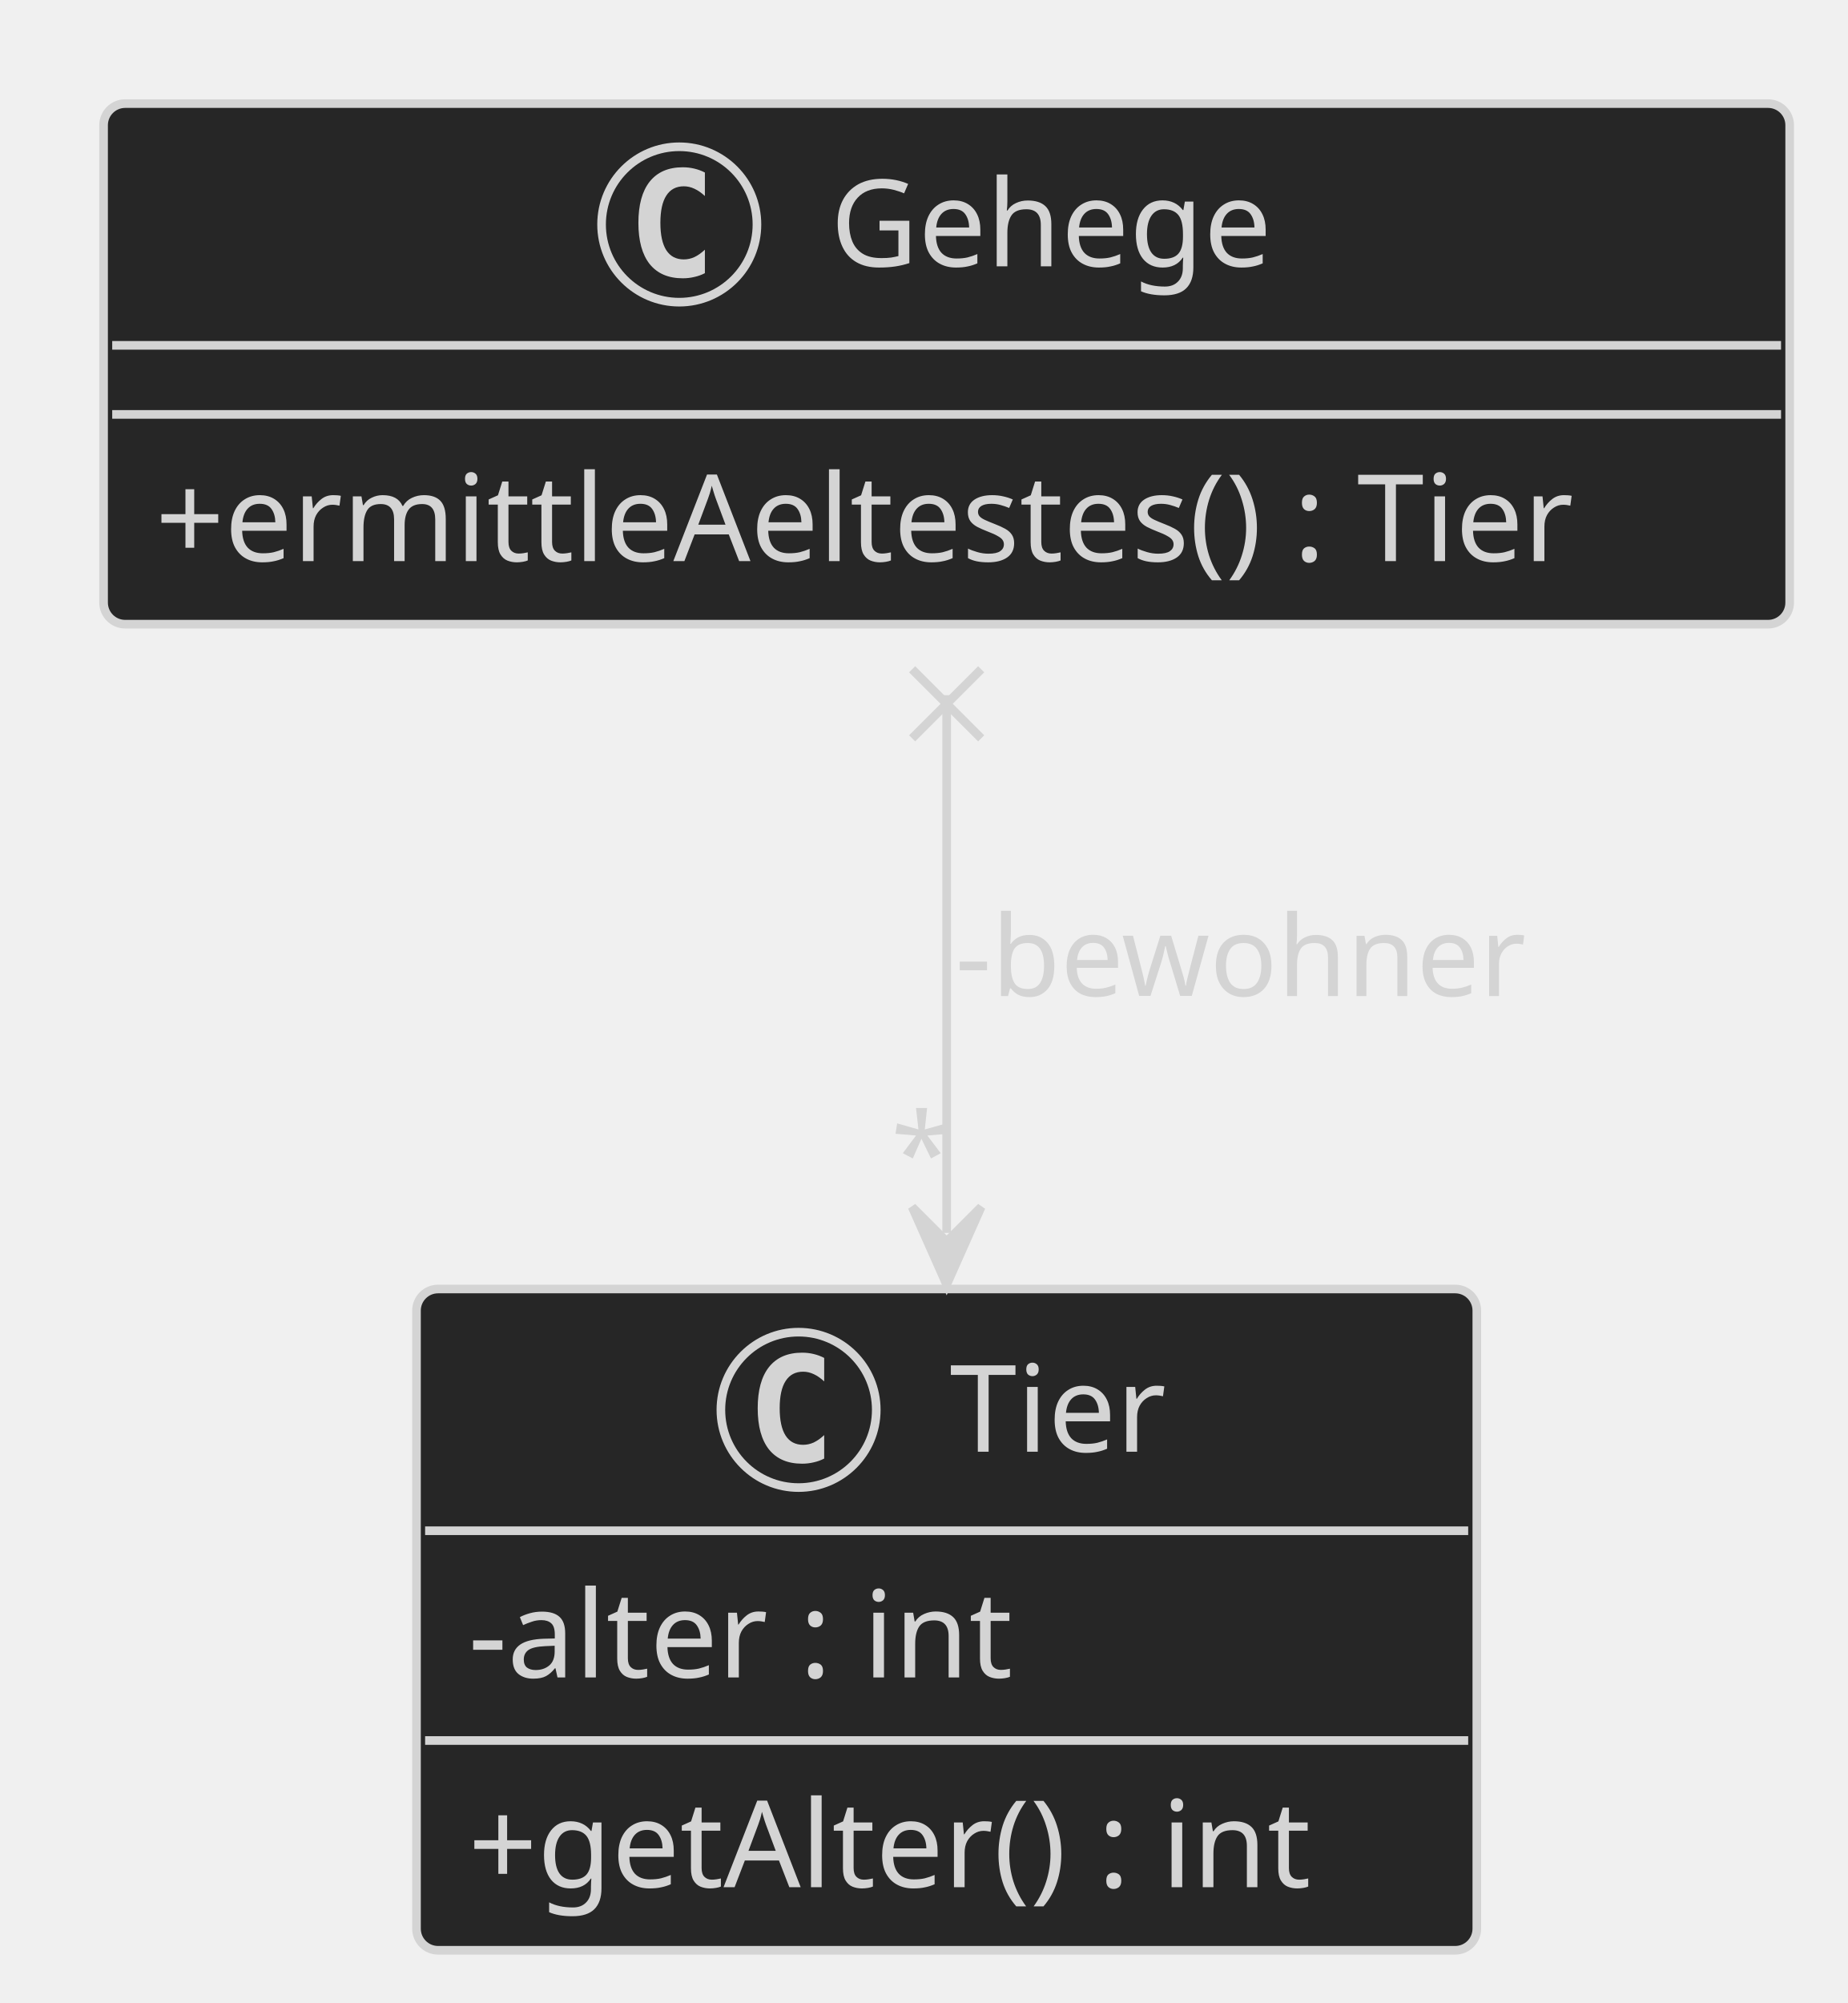
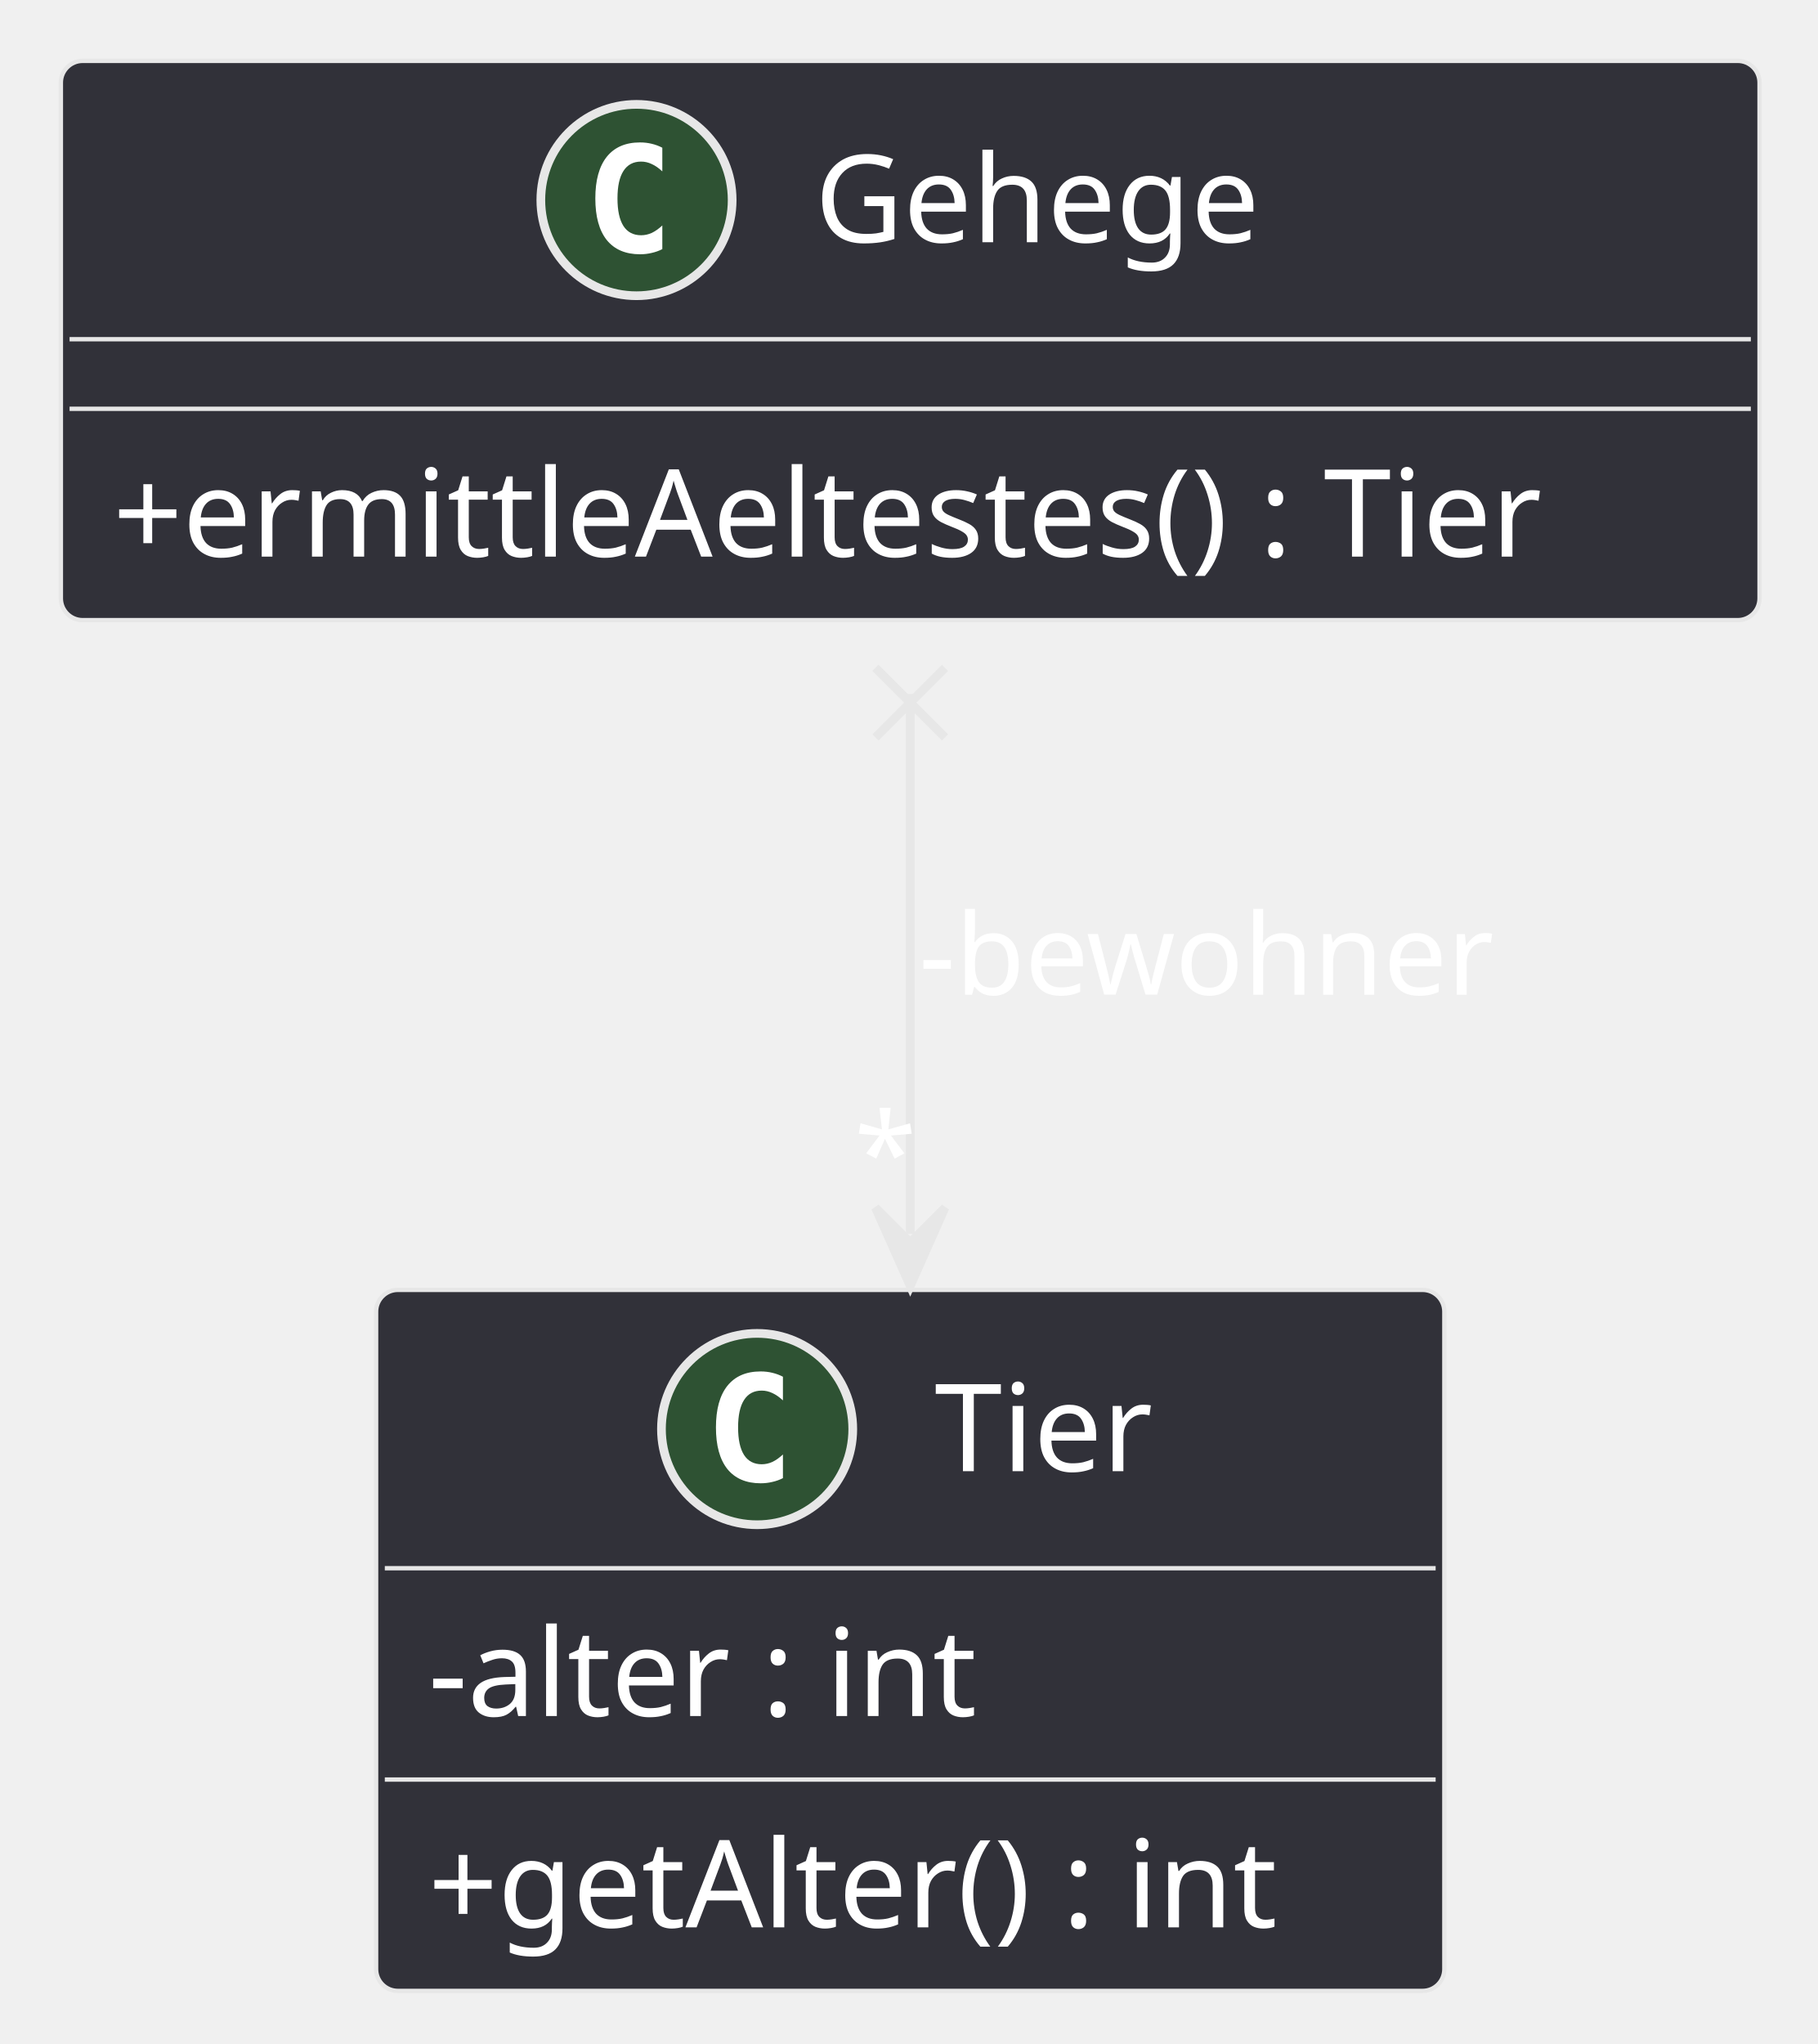
- <svg xmlns="http://www.w3.org/2000/svg" contentStyleType="text/css" data-diagram-type="CLASS" height="232px" preserveAspectRatio="none" style="width:214px;height:232px;" version="1.1" viewBox="0 0 214 232" width="214px" zoomAndPan="magnify">
+ <svg xmlns="http://www.w3.org/2000/svg" contentStyleType="text/css" data-diagram-type="CLASS" height="235px" preserveAspectRatio="none" style="width:209px;height:235px;" version="1.1" viewBox="0 0 209 235" width="209px" zoomAndPan="magnify">
  <defs />
  <g>
-     <g class="entity" data-qualified-name="Gehege" data-source-line="5" id="ent0002">
-       <rect fill="#262626" height="60.297" rx="2.5" ry="2.5" style="stroke:#D4D4D4;stroke-width:1;" width="195.333" x="12" y="12" />
-       <ellipse cx="78.692" cy="26" fill="#262626" rx="9" ry="9" style="stroke:#D4D4D4;stroke-width:1;" />
-       <path d="M81.661,31.641 Q81.083,31.938 80.442,32.078 Q79.802,32.234 79.099,32.234 Q76.599,32.234 75.27,30.594 Q73.958,28.938 73.958,25.812 Q73.958,22.688 75.27,21.031 Q76.599,19.375 79.099,19.375 Q79.802,19.375 80.442,19.531 Q81.099,19.688 81.661,19.984 L81.661,22.703 Q81.036,22.125 80.442,21.859 Q79.849,21.578 79.224,21.578 Q77.88,21.578 77.192,22.656 Q76.505,23.719 76.505,25.812 Q76.505,27.906 77.192,28.984 Q77.88,30.047 79.224,30.047 Q79.849,30.047 80.442,29.781 Q81.036,29.5 81.661,28.922 L81.661,31.641 Z " fill="#D4D4D4" />
-       <text fill="#D4D4D4" font-family="Verdana" font-size="14" lengthAdjust="spacing" textLength="54.448" x="96.192" y="30.847">Gehege</text>
-       <line style="stroke:#D4D4D4;stroke-width:1;" x1="13" x2="206.333" y1="40" y2="40" />
-       <line style="stroke:#D4D4D4;stroke-width:1;" x1="13" x2="206.333" y1="48" y2="48" />
-       <text fill="#D4D4D4" font-family="Verdana" font-size="14" lengthAdjust="spacing" textLength="183.333" x="18" y="64.995">+ermittleAeltestes() : Tier</text>
+     <g class="entity" data-qualified-name="Gehege" data-source-line="3" id="ent0002">
+       <rect fill="#313139" height="64.297" rx="2.5" ry="2.5" style="stroke:#E7E7E7;stroke-width:0.5;" width="195.333" x="7" y="7" />
+       <ellipse cx="73.192" cy="23" fill="#2E5233" rx="11" ry="11" style="stroke:#E7E7E7;stroke-width:1;" />
+       <path d="M76.161,28.641 Q75.583,28.938 74.942,29.078 Q74.302,29.234 73.599,29.234 Q71.099,29.234 69.77,27.594 Q68.458,25.938 68.458,22.812 Q68.458,19.688 69.77,18.031 Q71.099,16.375 73.599,16.375 Q74.302,16.375 74.942,16.531 Q75.599,16.688 76.161,16.984 L76.161,19.703 Q75.536,19.125 74.942,18.859 Q74.349,18.578 73.724,18.578 Q72.38,18.578 71.692,19.656 Q71.005,20.719 71.005,22.812 Q71.005,24.906 71.692,25.984 Q72.38,27.047 73.724,27.047 Q74.349,27.047 74.942,26.781 Q75.536,26.5 76.161,25.922 L76.161,28.641 Z " fill="#FFFFFF" />
+       <text fill="#FFFFFF" font-family="sans-serif" font-size="14" lengthAdjust="spacing" textLength="54.448" x="93.692" y="27.847">Gehege</text>
+       <line style="stroke:#E7E7E7;stroke-width:0.5;" x1="8" x2="201.333" y1="39" y2="39" />
+       <line style="stroke:#E7E7E7;stroke-width:0.5;" x1="8" x2="201.333" y1="47" y2="47" />
+       <text fill="#FFFFFF" font-family="sans-serif" font-size="14" lengthAdjust="spacing" textLength="183.333" x="13" y="63.995">+ermittleAeltestes() : Tier</text>
    </g>
-     <g class="entity" data-qualified-name="Tier" data-source-line="8" id="ent0003">
-       <rect fill="#262626" height="76.594" rx="2.5" ry="2.5" style="stroke:#D4D4D4;stroke-width:1;" width="122.838" x="48.25" y="149.3" />
-       <ellipse cx="92.514" cy="163.3" fill="#262626" rx="9" ry="9" style="stroke:#D4D4D4;stroke-width:1;" />
-       <path d="M95.482,168.941 Q94.904,169.238 94.264,169.378 Q93.623,169.534 92.92,169.534 Q90.42,169.534 89.092,167.894 Q87.779,166.238 87.779,163.113 Q87.779,159.988 89.092,158.331 Q90.42,156.675 92.92,156.675 Q93.623,156.675 94.264,156.831 Q94.92,156.988 95.482,157.284 L95.482,160.003 Q94.857,159.425 94.264,159.159 Q93.67,158.878 93.045,158.878 Q91.701,158.878 91.014,159.956 Q90.326,161.019 90.326,163.113 Q90.326,165.206 91.014,166.284 Q91.701,167.347 93.045,167.347 Q93.67,167.347 94.264,167.081 Q94.857,166.8 95.482,166.222 L95.482,168.941 Z " fill="#D4D4D4" />
-       <text fill="#D4D4D4" font-family="Verdana" font-size="14" lengthAdjust="spacing" textLength="26.811" x="110.014" y="168.147">Tier</text>
-       <line style="stroke:#D4D4D4;stroke-width:1;" x1="49.25" x2="170.088" y1="177.3" y2="177.3" />
-       <text fill="#D4D4D4" font-family="Verdana" font-size="14" lengthAdjust="spacing" textLength="69.248" x="54.25" y="194.295">-alter : int</text>
-       <line style="stroke:#D4D4D4;stroke-width:1;" x1="49.25" x2="170.088" y1="201.597" y2="201.597" />
-       <text fill="#D4D4D4" font-family="Verdana" font-size="14" lengthAdjust="spacing" textLength="110.838" x="54.25" y="218.592">+getAlter() : int</text>
+     <g class="entity" data-qualified-name="Tier" data-source-line="6" id="ent0003">
+       <rect fill="#313139" height="80.594" rx="2.5" ry="2.5" style="stroke:#E7E7E7;stroke-width:0.5;" width="122.838" x="43.25" y="148.3" />
+       <ellipse cx="87.062" cy="164.3" fill="#2E5233" rx="11" ry="11" style="stroke:#E7E7E7;stroke-width:1;" />
+       <path d="M90.031,169.941 Q89.453,170.238 88.812,170.378 Q88.172,170.534 87.469,170.534 Q84.969,170.534 83.64,168.894 Q82.328,167.238 82.328,164.113 Q82.328,160.988 83.64,159.331 Q84.969,157.675 87.469,157.675 Q88.172,157.675 88.812,157.831 Q89.469,157.988 90.031,158.284 L90.031,161.003 Q89.406,160.425 88.812,160.159 Q88.219,159.878 87.594,159.878 Q86.25,159.878 85.562,160.956 Q84.875,162.019 84.875,164.113 Q84.875,166.206 85.562,167.284 Q86.25,168.347 87.594,168.347 Q88.219,168.347 88.812,168.081 Q89.406,167.8 90.031,167.222 L90.031,169.941 Z " fill="#FFFFFF" />
+       <text fill="#FFFFFF" font-family="sans-serif" font-size="14" lengthAdjust="spacing" textLength="26.811" x="107.465" y="169.147">Tier</text>
+       <line style="stroke:#E7E7E7;stroke-width:0.5;" x1="44.25" x2="165.088" y1="180.3" y2="180.3" />
+       <text fill="#FFFFFF" font-family="sans-serif" font-size="14" lengthAdjust="spacing" textLength="69.248" x="49.25" y="197.295">-alter : int</text>
+       <line style="stroke:#E7E7E7;stroke-width:0.5;" x1="44.25" x2="165.088" y1="204.597" y2="204.597" />
+       <text fill="#FFFFFF" font-family="sans-serif" font-size="14" lengthAdjust="spacing" textLength="110.838" x="49.25" y="221.592">+getAlter() : int</text>
    </g>
-     <g class="link" data-entity-1="ent0002" data-entity-2="ent0003" data-link-type="dependency" data-source-line="12" id="lnk4">
-       <path codeLine="12" d="M109.67,80.52 C109.67,102.57 109.67,118.94 109.67,142.8" fill="none" id="Gehege-Tier" style="stroke:#D4D4D4;stroke-width:1;" />
-       <path d="M105.67,77.52 L113.67,85.52 M113.67,77.52 L105.67,85.52" fill="none" style="stroke:#D4D4D4;stroke-width:1;" />
-       <polygon fill="#D4D4D4" points="109.67,148.8,113.67,139.8,109.67,143.8,105.67,139.8,109.67,148.8" style="stroke:#D4D4D4;stroke-width:1;" />
-       <text fill="#D4D4D4" font-family="Verdana" font-size="13" lengthAdjust="spacing" textLength="69.348" x="110.67" y="115.367">-bewohner</text>
-       <text fill="#D4D4D4" font-family="Verdana" font-size="13" lengthAdjust="spacing" textLength="6.5" x="103.215" y="138.21">*</text>
+     <g class="link" data-entity-1="ent0002" data-entity-2="ent0003" data-link-type="dependency" data-source-line="10" id="lnk4">
+       <path codeLine="10" d="M104.67,79.78 C104.67,102.03 104.67,117.98 104.67,141.85" fill="none" id="Gehege-Tier" style="stroke:#E7E7E7;stroke-width:1;" />
+       <path d="M100.67,76.78 L108.67,84.78 M108.67,76.78 L100.67,84.78" fill="none" style="stroke:#E7E7E7;stroke-width:1;" />
+       <polygon fill="#E7E7E7" points="104.67,147.85,108.67,138.85,104.67,142.85,100.67,138.85,104.67,147.85" style="stroke:#E7E7E7;stroke-width:1;" />
+       <text fill="#FFFFFF" font-family="sans-serif" font-size="13" lengthAdjust="spacing" textLength="69.348" x="105.67" y="114.367">-bewohner</text>
+       <text fill="#FFFFFF" font-family="sans-serif" font-size="13" lengthAdjust="spacing" textLength="6.5" x="98.232" y="137.238">*</text>
    </g>
  </g>
</svg>
